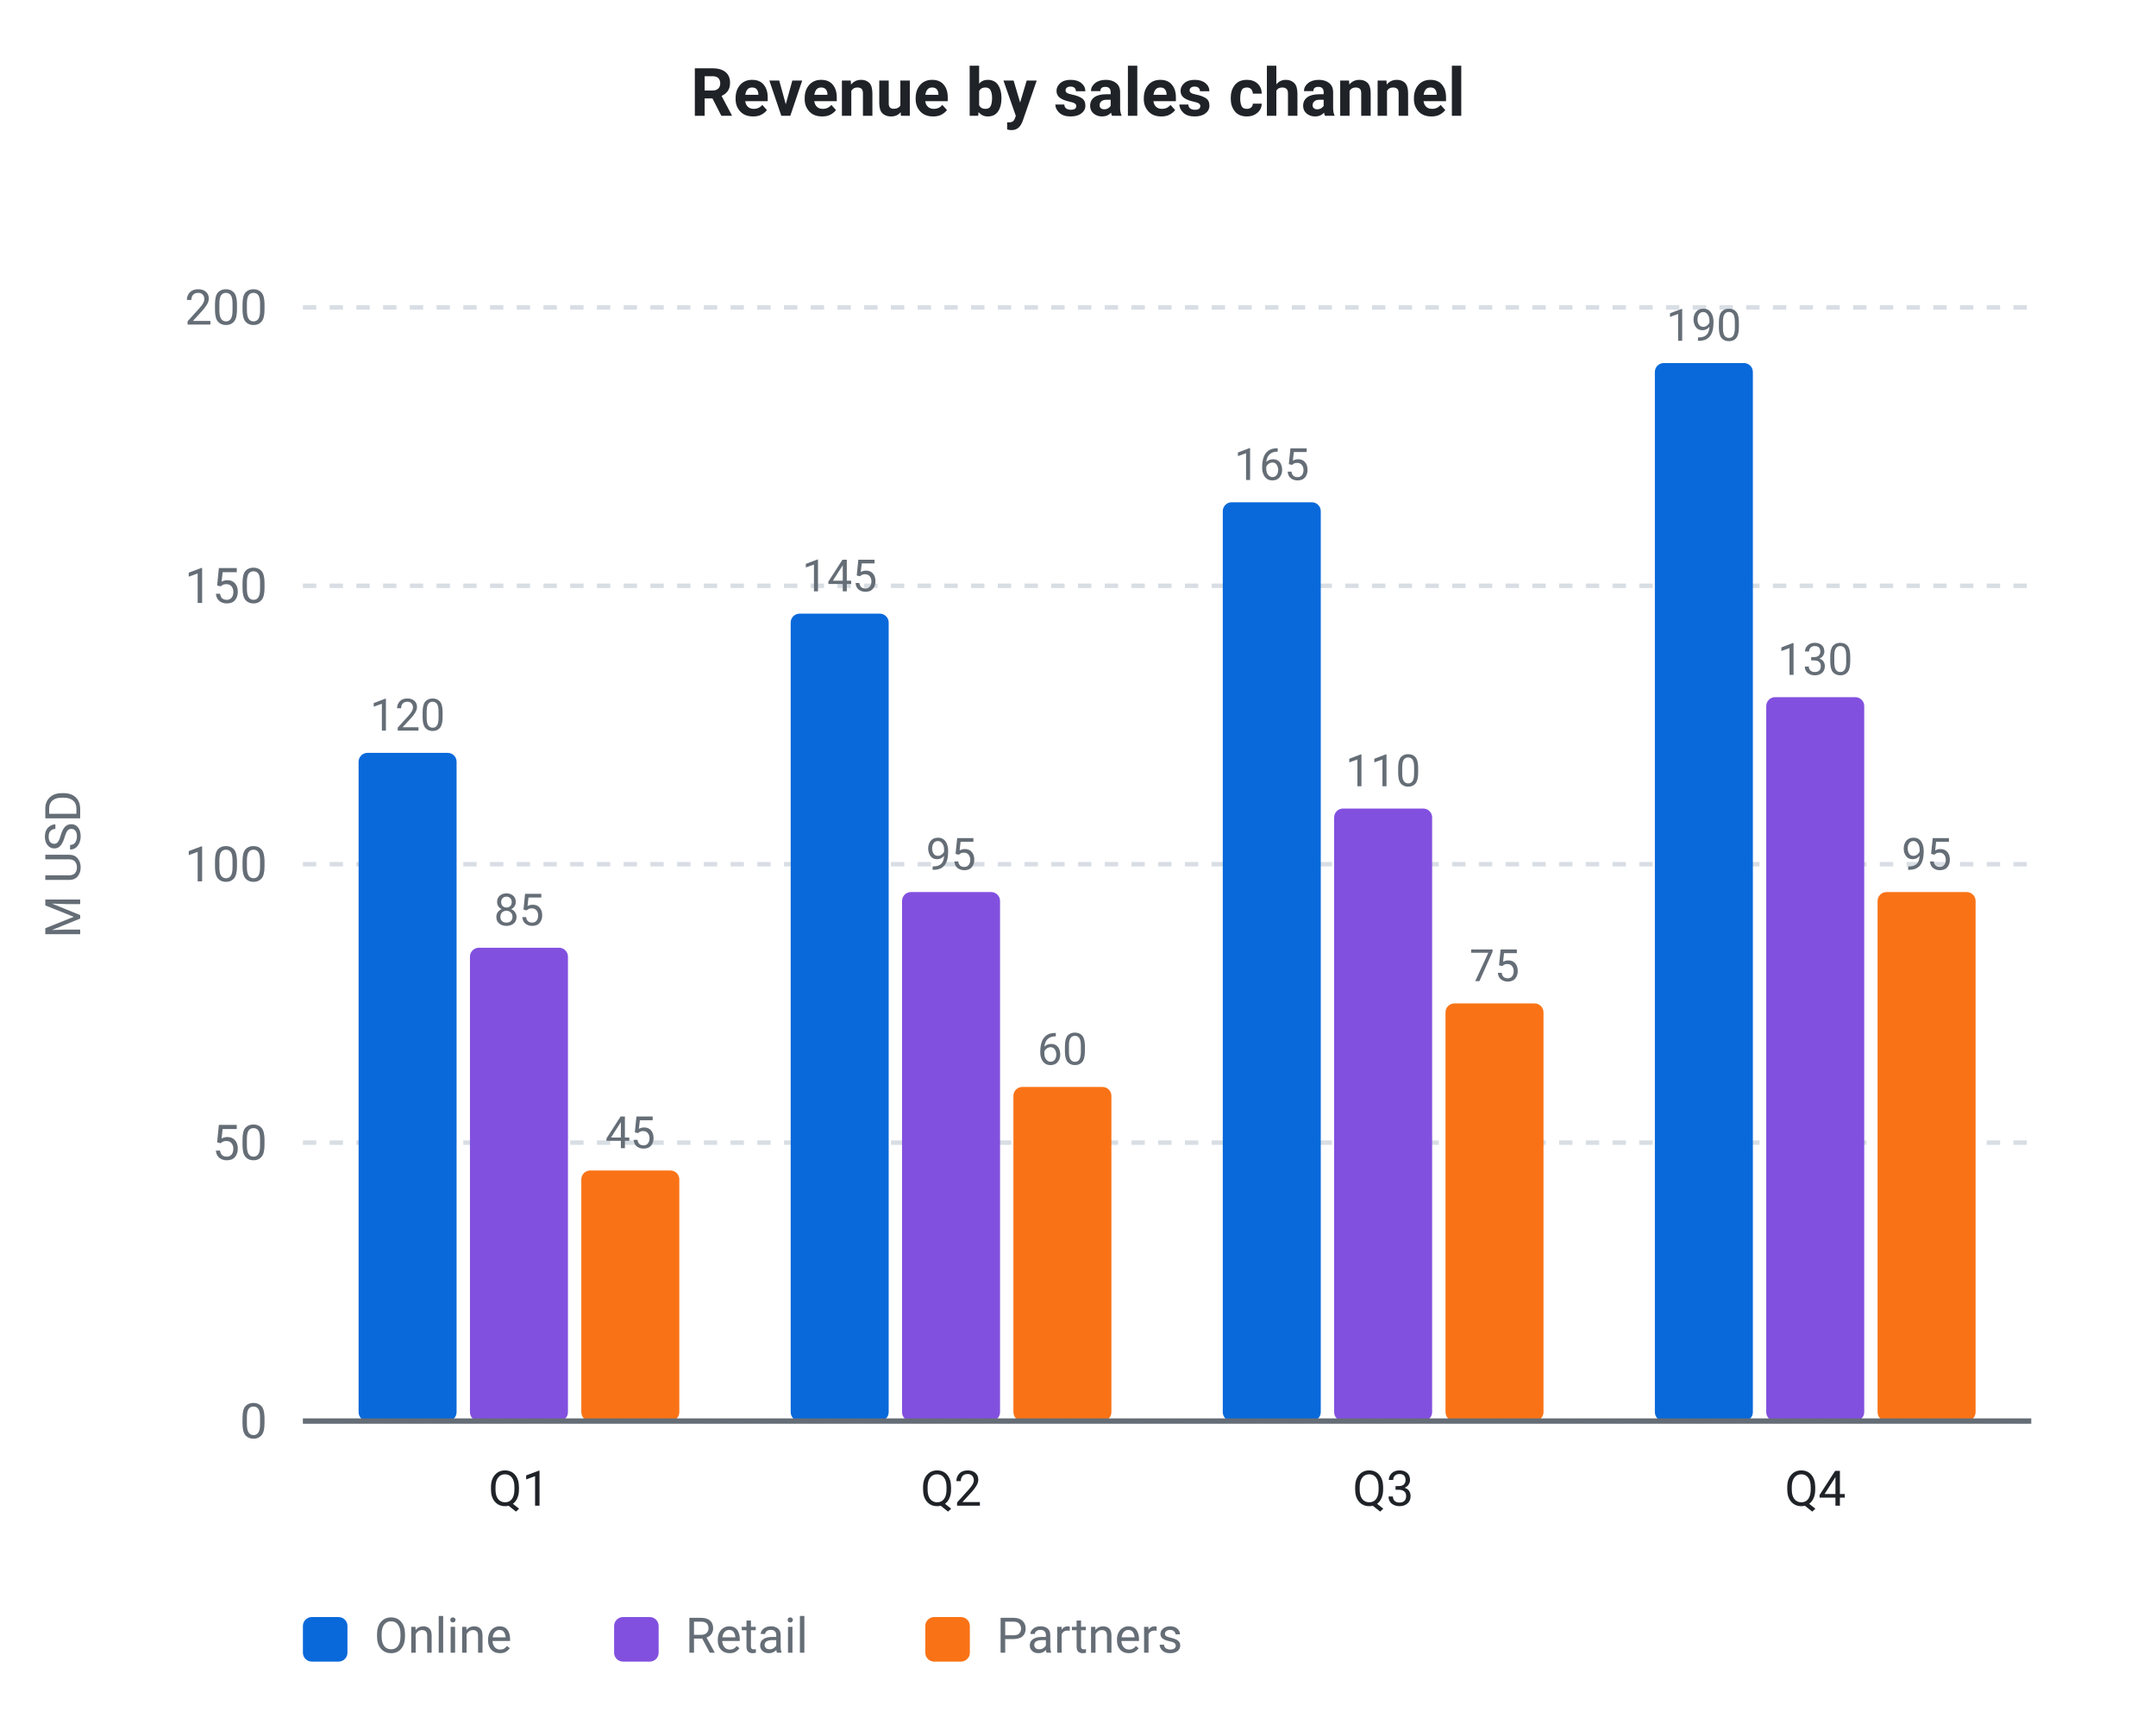
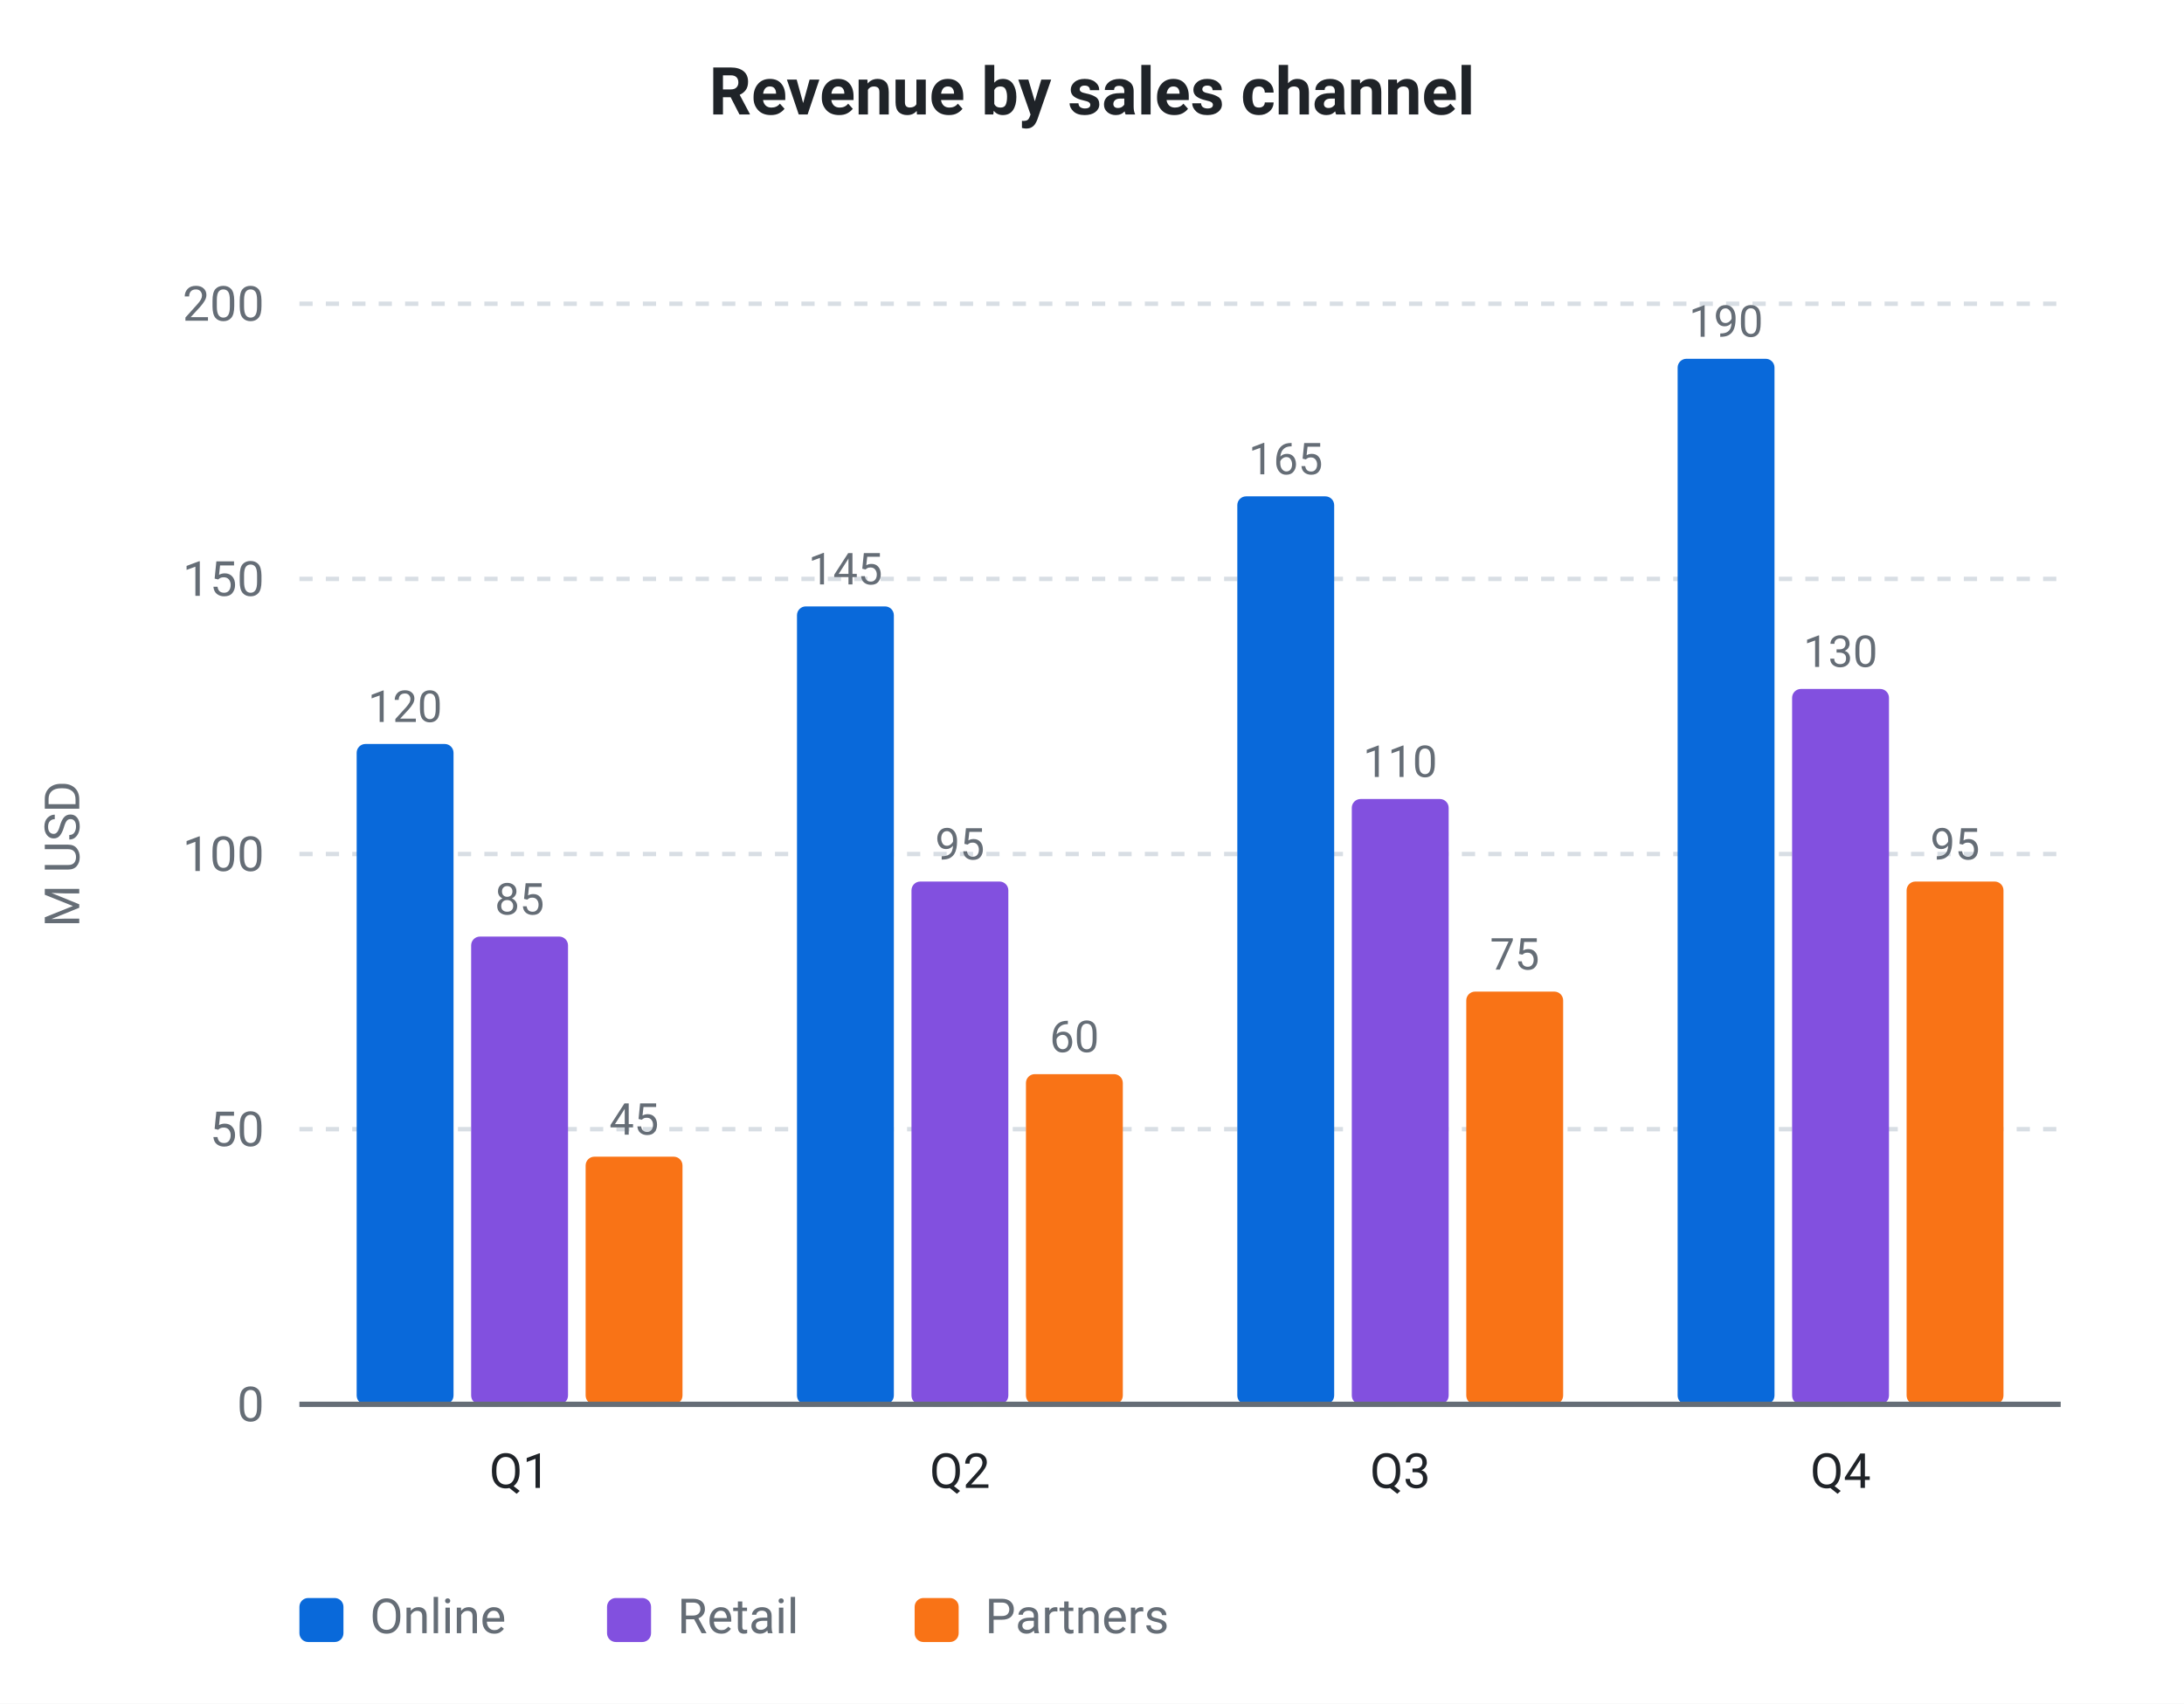
- <svg xmlns="http://www.w3.org/2000/svg" viewBox="0 0 484 387" width="484" height="387" role="img" font-family="system-ui, -apple-system, &quot;Segoe UI&quot;, Roboto, sans-serif">
-   <rect data-bg="canvas" x="0" y="0" width="484" height="387" fill="#ffffff" />
-   <text x="242" y="26" fill="#1f2328" font-size="15" text-anchor="middle" font-weight="600">Revenue by sales channel</text>
-   <line x1="68" y1="319" x2="456" y2="319" stroke="#d8dee4" stroke-width="1" stroke-dasharray="3 3" />
+ <svg xmlns="http://www.w3.org/2000/svg" viewBox="0 0 496 387" width="496" height="387" role="img" font-family="system-ui, -apple-system, &quot;Segoe UI&quot;, Roboto, sans-serif">
+   <rect data-bg="canvas" x="0" y="0" width="496" height="387" fill="#ffffff" />
+   <text x="248" y="26" fill="#1f2328" font-size="15" text-anchor="middle" font-weight="600">Revenue by sales channel</text>
+   <line x1="68" y1="319" x2="468" y2="319" stroke="#d8dee4" stroke-width="1" stroke-dasharray="3 3" />
  <text x="60" y="322.85" fill="#656d76" font-size="11" text-anchor="end">0</text>
-   <line x1="68" y1="256.5" x2="456" y2="256.5" stroke="#d8dee4" stroke-width="1" stroke-dasharray="3 3" />
+   <line x1="68" y1="256.5" x2="468" y2="256.5" stroke="#d8dee4" stroke-width="1" stroke-dasharray="3 3" />
  <text x="60" y="260.35" fill="#656d76" font-size="11" text-anchor="end">50</text>
-   <line x1="68" y1="194" x2="456" y2="194" stroke="#d8dee4" stroke-width="1" stroke-dasharray="3 3" />
+   <line x1="68" y1="194" x2="468" y2="194" stroke="#d8dee4" stroke-width="1" stroke-dasharray="3 3" />
  <text x="60" y="197.85" fill="#656d76" font-size="11" text-anchor="end">100</text>
-   <line x1="68" y1="131.5" x2="456" y2="131.5" stroke="#d8dee4" stroke-width="1" stroke-dasharray="3 3" />
+   <line x1="68" y1="131.5" x2="468" y2="131.5" stroke="#d8dee4" stroke-width="1" stroke-dasharray="3 3" />
  <text x="60" y="135.35" fill="#656d76" font-size="11" text-anchor="end">150</text>
-   <line x1="68" y1="69" x2="456" y2="69" stroke="#d8dee4" stroke-width="1" stroke-dasharray="3 3" />
+   <line x1="68" y1="69" x2="468" y2="69" stroke="#d8dee4" stroke-width="1" stroke-dasharray="3 3" />
  <text x="60" y="72.85" fill="#656d76" font-size="11" text-anchor="end">200</text>
  <text x="18" y="194" fill="#656d76" font-size="11" text-anchor="middle" transform="rotate(-90 18 194)">M USD</text>
-   <rect x="80.5" y="169" width="22" height="150" fill="#0969da" rx="2" data-bar="0-0" />
-   <text x="91.5" y="164" fill="#656d76" font-size="10" text-anchor="middle">120</text>
-   <rect x="105.5" y="212.75" width="22" height="106.25" fill="#8250df" rx="2" data-bar="0-1" />
-   <text x="116.5" y="207.75" fill="#656d76" font-size="10" text-anchor="middle">85</text>
-   <rect x="130.5" y="262.75" width="22" height="56.25" fill="#f97316" rx="2" data-bar="0-2" />
-   <text x="141.5" y="257.75" fill="#656d76" font-size="10" text-anchor="middle">45</text>
-   <text x="116.5" y="338" fill="#1f2328" font-size="11" text-anchor="middle">Q1</text>
-   <rect x="177.5" y="137.75" width="22" height="181.25" fill="#0969da" rx="2" data-bar="1-0" />
-   <text x="188.5" y="132.75" fill="#656d76" font-size="10" text-anchor="middle">145</text>
-   <rect x="202.5" y="200.25" width="22" height="118.75" fill="#8250df" rx="2" data-bar="1-1" />
-   <text x="213.5" y="195.25" fill="#656d76" font-size="10" text-anchor="middle">95</text>
-   <rect x="227.5" y="244" width="22" height="75" fill="#f97316" rx="2" data-bar="1-2" />
-   <text x="238.5" y="239" fill="#656d76" font-size="10" text-anchor="middle">60</text>
-   <text x="213.5" y="338" fill="#1f2328" font-size="11" text-anchor="middle">Q2</text>
-   <rect x="274.5" y="112.75" width="22" height="206.25" fill="#0969da" rx="2" data-bar="2-0" />
-   <text x="285.5" y="107.75" fill="#656d76" font-size="10" text-anchor="middle">165</text>
-   <rect x="299.5" y="181.5" width="22" height="137.5" fill="#8250df" rx="2" data-bar="2-1" />
-   <text x="310.5" y="176.5" fill="#656d76" font-size="10" text-anchor="middle">110</text>
-   <rect x="324.5" y="225.25" width="22" height="93.75" fill="#f97316" rx="2" data-bar="2-2" />
-   <text x="335.5" y="220.25" fill="#656d76" font-size="10" text-anchor="middle">75</text>
-   <text x="310.5" y="338" fill="#1f2328" font-size="11" text-anchor="middle">Q3</text>
-   <rect x="371.5" y="81.5" width="22" height="237.5" fill="#0969da" rx="2" data-bar="3-0" />
-   <text x="382.5" y="76.5" fill="#656d76" font-size="10" text-anchor="middle">190</text>
-   <rect x="396.5" y="156.5" width="22" height="162.5" fill="#8250df" rx="2" data-bar="3-1" />
-   <text x="407.5" y="151.5" fill="#656d76" font-size="10" text-anchor="middle">130</text>
-   <rect x="421.5" y="200.25" width="22" height="118.75" fill="#f97316" rx="2" data-bar="3-2" />
-   <text x="432.5" y="195.25" fill="#656d76" font-size="10" text-anchor="middle">95</text>
-   <text x="407.5" y="338" fill="#1f2328" font-size="11" text-anchor="middle">Q4</text>
-   <line x1="68" y1="319" x2="456" y2="319" stroke="#656d76" stroke-width="1.2" />
+   <rect x="81" y="169" width="22" height="150" fill="#0969da" rx="2" data-bar="0-0" />
+   <text x="92" y="164" fill="#656d76" font-size="10" text-anchor="middle">120</text>
+   <rect x="107" y="212.75" width="22" height="106.25" fill="#8250df" rx="2" data-bar="0-1" />
+   <text x="118" y="207.75" fill="#656d76" font-size="10" text-anchor="middle">85</text>
+   <rect x="133" y="262.75" width="22" height="56.25" fill="#f97316" rx="2" data-bar="0-2" />
+   <text x="144" y="257.75" fill="#656d76" font-size="10" text-anchor="middle">45</text>
+   <text x="118" y="338" fill="#1f2328" font-size="11" text-anchor="middle">Q1</text>
+   <rect x="181" y="137.75" width="22" height="181.25" fill="#0969da" rx="2" data-bar="1-0" />
+   <text x="192" y="132.75" fill="#656d76" font-size="10" text-anchor="middle">145</text>
+   <rect x="207" y="200.25" width="22" height="118.75" fill="#8250df" rx="2" data-bar="1-1" />
+   <text x="218" y="195.25" fill="#656d76" font-size="10" text-anchor="middle">95</text>
+   <rect x="233" y="244" width="22" height="75" fill="#f97316" rx="2" data-bar="1-2" />
+   <text x="244" y="239" fill="#656d76" font-size="10" text-anchor="middle">60</text>
+   <text x="218" y="338" fill="#1f2328" font-size="11" text-anchor="middle">Q2</text>
+   <rect x="281" y="112.75" width="22" height="206.25" fill="#0969da" rx="2" data-bar="2-0" />
+   <text x="292" y="107.75" fill="#656d76" font-size="10" text-anchor="middle">165</text>
+   <rect x="307" y="181.5" width="22" height="137.5" fill="#8250df" rx="2" data-bar="2-1" />
+   <text x="318" y="176.5" fill="#656d76" font-size="10" text-anchor="middle">110</text>
+   <rect x="333" y="225.25" width="22" height="93.75" fill="#f97316" rx="2" data-bar="2-2" />
+   <text x="344" y="220.25" fill="#656d76" font-size="10" text-anchor="middle">75</text>
+   <text x="318" y="338" fill="#1f2328" font-size="11" text-anchor="middle">Q3</text>
+   <rect x="381" y="81.5" width="22" height="237.5" fill="#0969da" rx="2" data-bar="3-0" />
+   <text x="392" y="76.5" fill="#656d76" font-size="10" text-anchor="middle">190</text>
+   <rect x="407" y="156.5" width="22" height="162.5" fill="#8250df" rx="2" data-bar="3-1" />
+   <text x="418" y="151.5" fill="#656d76" font-size="10" text-anchor="middle">130</text>
+   <rect x="433" y="200.25" width="22" height="118.75" fill="#f97316" rx="2" data-bar="3-2" />
+   <text x="444" y="195.25" fill="#656d76" font-size="10" text-anchor="middle">95</text>
+   <text x="418" y="338" fill="#1f2328" font-size="11" text-anchor="middle">Q4</text>
+   <line x1="68" y1="319" x2="468" y2="319" stroke="#656d76" stroke-width="1.2" />
  <rect x="68" y="363" width="10" height="10" fill="#0969da" rx="2" />
  <text x="84" y="371" fill="#656d76" font-size="11" text-anchor="start">Online</text>
  <rect x="137.86" y="363" width="10" height="10" fill="#8250df" rx="2" />
  <text x="153.86" y="371" fill="#656d76" font-size="11" text-anchor="start">Retail</text>
  <rect x="207.72" y="363" width="10" height="10" fill="#f97316" rx="2" />
  <text x="223.72" y="371" fill="#656d76" font-size="11" text-anchor="start">Partners</text>
</svg>
